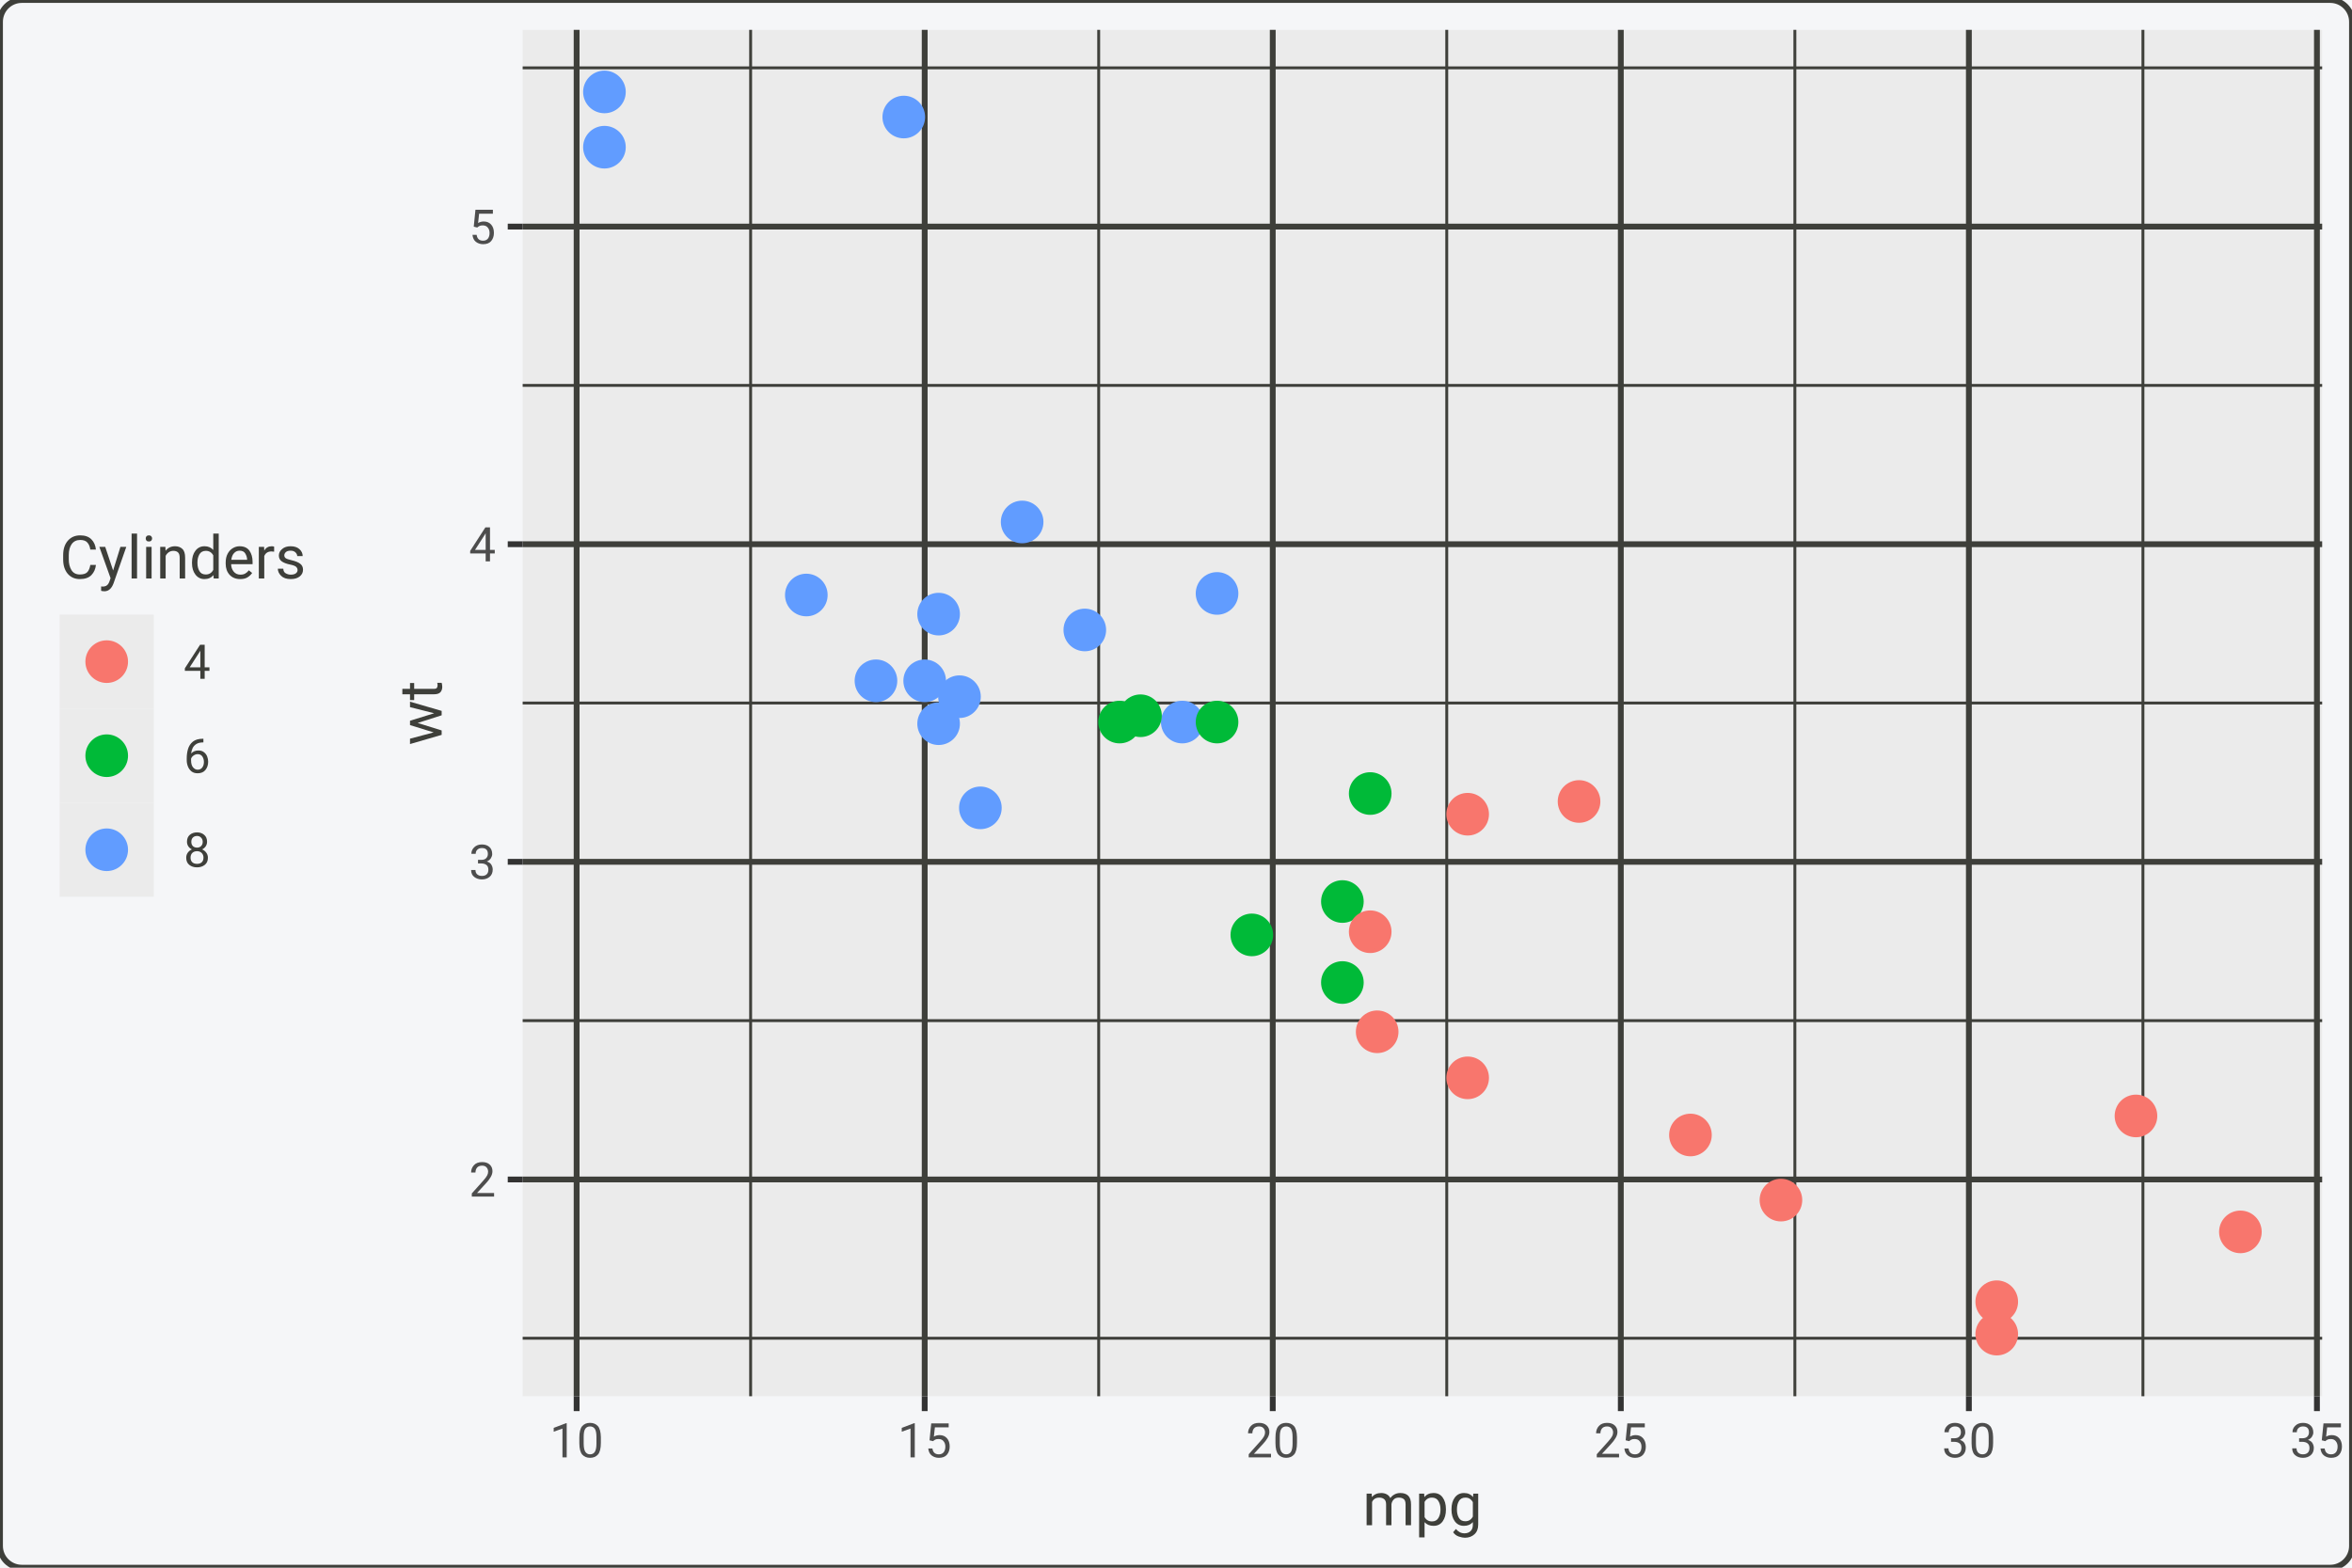
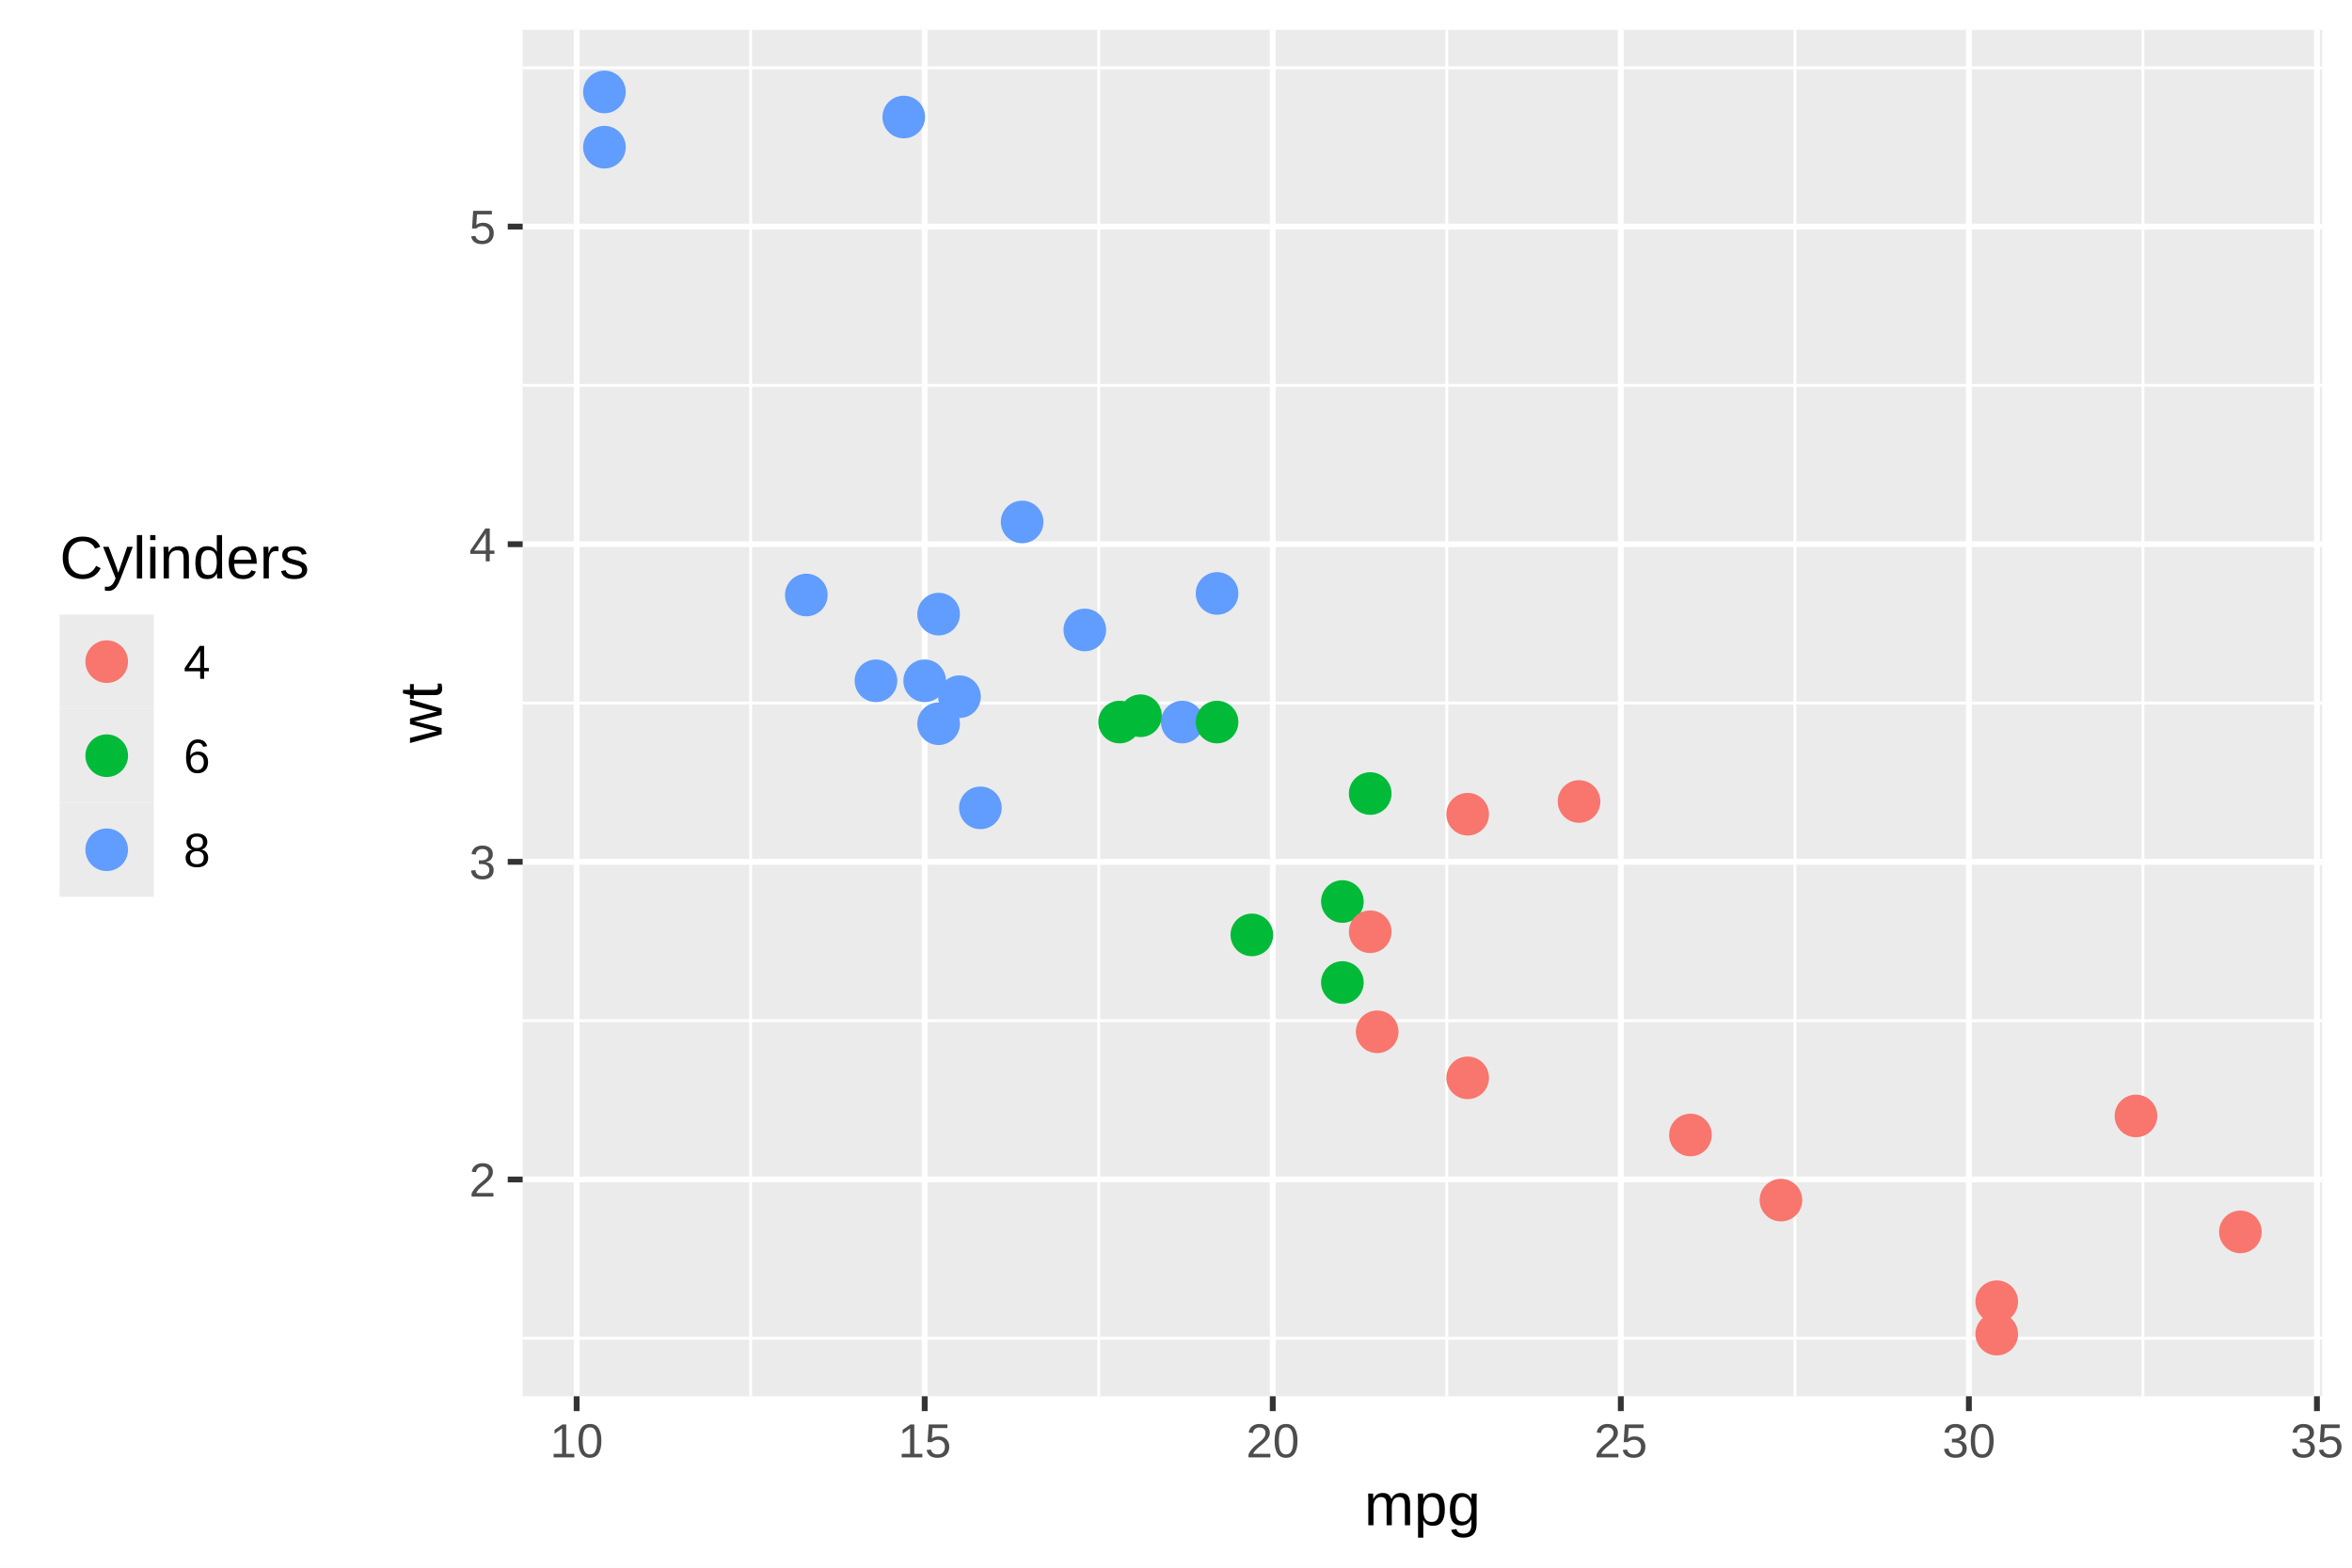
<svg xmlns="http://www.w3.org/2000/svg" width="432.00pt" height="288.00pt" viewBox="0 0 432.00 288.00">
  <g class="svglite">
    <defs>
      <style type="text/css">
-     /* theme-aware-processed */
-     .svglite line, .svglite polyline, .svglite polygon, .svglite path, .svglite circle {
+     .svglite line, .svglite polyline, .svglite polygon, .svglite path, .svglite rect, .svglite circle {
      fill: none;
-       stroke: #3E3F3A;
-       stroke-linecap: round;
-       stroke-linejoin: round;
-       stroke-miterlimit: 10.00;
-     }
-     .svglite &gt; g &gt; rect {
-       fill: none;
-       stroke: #3E3F3A;
+       stroke: #000000;
      stroke-linecap: round;
      stroke-linejoin: round;
      stroke-miterlimit: 10.00;
    }
    .svglite text {
      white-space: pre;
-       fill: #3E3F3A;
    }
    .svglite g.glyphgroup path {
      fill: inherit;
      stroke: none;
    }
  </style>
    </defs>
-     <rect class="svg-bg" width="100%" height="100%" style="stroke: none; fill: #F5F6F8;" />
+     <rect width="100%" height="100%" style="stroke: none; fill: none;" />
    <defs>
      <clipPath id="cpMC4wMHw0MzIuMDB8MC4wMHwyODguMDA=">
        <rect x="0.00" y="0.00" width="432.00" height="288.00" />
      </clipPath>
    </defs>
    <g clip-path="url(#cpMC4wMHw0MzIuMDB8MC4wMHwyODguMDA=)">
-       <rect rx="4" x="0" y="0.00" width="432.00" height="288.00" style="stroke-width: 1.07; stroke: #3E3F3A; fill: #F5F6F8;" />
+       <rect x="0" y="0.00" width="432.00" height="288.00" style="stroke-width: 1.07; stroke: #FFFFFF; fill: #FFFFFF;" />
    </g>
    <defs>
      <clipPath id="cpOTYuMDB8NDI2LjUyfDUuNDh8MjU2LjUw">
        <rect x="96.00" y="5.48" width="330.52" height="251.02" />
      </clipPath>
    </defs>
    <g clip-path="url(#cpOTYuMDB8NDI2LjUyfDUuNDh8MjU2LjUw)">
      <rect x="96.00" y="5.48" width="330.52" height="251.02" style="stroke-width: 1.07; stroke: none; fill: #EBEBEB;" />
-       <polyline points="96.00,245.85 426.52,245.85 " style="stroke-width: 0.53; stroke: #3E3F3A; stroke-linecap: butt;" />
-       <polyline points="96.00,187.50 426.52,187.50 " style="stroke-width: 0.53; stroke: #3E3F3A; stroke-linecap: butt;" />
-       <polyline points="96.00,129.15 426.52,129.15 " style="stroke-width: 0.53; stroke: #3E3F3A; stroke-linecap: butt;" />
-       <polyline points="96.00,70.80 426.52,70.80 " style="stroke-width: 0.53; stroke: #3E3F3A; stroke-linecap: butt;" />
-       <polyline points="96.00,12.46 426.52,12.46 " style="stroke-width: 0.53; stroke: #3E3F3A; stroke-linecap: butt;" />
-       <polyline points="137.87,256.50 137.87,5.48 " style="stroke-width: 0.53; stroke: #3E3F3A; stroke-linecap: butt;" />
-       <polyline points="201.80,256.50 201.80,5.48 " style="stroke-width: 0.53; stroke: #3E3F3A; stroke-linecap: butt;" />
-       <polyline points="265.73,256.50 265.73,5.48 " style="stroke-width: 0.53; stroke: #3E3F3A; stroke-linecap: butt;" />
-       <polyline points="329.67,256.50 329.67,5.48 " style="stroke-width: 0.53; stroke: #3E3F3A; stroke-linecap: butt;" />
-       <polyline points="393.60,256.50 393.60,5.48 " style="stroke-width: 0.53; stroke: #3E3F3A; stroke-linecap: butt;" />
-       <polyline points="96.00,216.68 426.52,216.68 " style="stroke-width: 1.07; stroke: #3E3F3A; stroke-linecap: butt;" />
-       <polyline points="96.00,158.33 426.52,158.33 " style="stroke-width: 1.07; stroke: #3E3F3A; stroke-linecap: butt;" />
-       <polyline points="96.00,99.98 426.52,99.98 " style="stroke-width: 1.07; stroke: #3E3F3A; stroke-linecap: butt;" />
-       <polyline points="96.00,41.63 426.52,41.63 " style="stroke-width: 1.07; stroke: #3E3F3A; stroke-linecap: butt;" />
-       <polyline points="105.91,256.50 105.91,5.48 " style="stroke-width: 1.07; stroke: #3E3F3A; stroke-linecap: butt;" />
-       <polyline points="169.84,256.50 169.84,5.48 " style="stroke-width: 1.07; stroke: #3E3F3A; stroke-linecap: butt;" />
-       <polyline points="233.77,256.50 233.77,5.48 " style="stroke-width: 1.07; stroke: #3E3F3A; stroke-linecap: butt;" />
-       <polyline points="297.70,256.50 297.70,5.48 " style="stroke-width: 1.07; stroke: #3E3F3A; stroke-linecap: butt;" />
-       <polyline points="361.63,256.50 361.63,5.48 " style="stroke-width: 1.07; stroke: #3E3F3A; stroke-linecap: butt;" />
-       <polyline points="425.56,256.50 425.56,5.48 " style="stroke-width: 1.07; stroke: #3E3F3A; stroke-linecap: butt;" />
+       <polyline points="96.00,245.85 426.52,245.85 " style="stroke-width: 0.53; stroke: #FFFFFF; stroke-linecap: butt;" />
+       <polyline points="96.00,187.50 426.52,187.50 " style="stroke-width: 0.53; stroke: #FFFFFF; stroke-linecap: butt;" />
+       <polyline points="96.00,129.15 426.52,129.15 " style="stroke-width: 0.53; stroke: #FFFFFF; stroke-linecap: butt;" />
+       <polyline points="96.00,70.80 426.52,70.80 " style="stroke-width: 0.53; stroke: #FFFFFF; stroke-linecap: butt;" />
+       <polyline points="96.00,12.46 426.52,12.46 " style="stroke-width: 0.53; stroke: #FFFFFF; stroke-linecap: butt;" />
+       <polyline points="137.87,256.50 137.87,5.48 " style="stroke-width: 0.53; stroke: #FFFFFF; stroke-linecap: butt;" />
+       <polyline points="201.80,256.50 201.80,5.48 " style="stroke-width: 0.53; stroke: #FFFFFF; stroke-linecap: butt;" />
+       <polyline points="265.73,256.50 265.73,5.48 " style="stroke-width: 0.53; stroke: #FFFFFF; stroke-linecap: butt;" />
+       <polyline points="329.67,256.50 329.67,5.48 " style="stroke-width: 0.53; stroke: #FFFFFF; stroke-linecap: butt;" />
+       <polyline points="393.60,256.50 393.60,5.48 " style="stroke-width: 0.53; stroke: #FFFFFF; stroke-linecap: butt;" />
+       <polyline points="96.00,216.68 426.52,216.68 " style="stroke-width: 1.07; stroke: #FFFFFF; stroke-linecap: butt;" />
+       <polyline points="96.00,158.33 426.52,158.33 " style="stroke-width: 1.07; stroke: #FFFFFF; stroke-linecap: butt;" />
+       <polyline points="96.00,99.98 426.52,99.98 " style="stroke-width: 1.07; stroke: #FFFFFF; stroke-linecap: butt;" />
+       <polyline points="96.00,41.63 426.52,41.63 " style="stroke-width: 1.07; stroke: #FFFFFF; stroke-linecap: butt;" />
+       <polyline points="105.91,256.50 105.91,5.48 " style="stroke-width: 1.07; stroke: #FFFFFF; stroke-linecap: butt;" />
+       <polyline points="169.84,256.50 169.84,5.48 " style="stroke-width: 1.07; stroke: #FFFFFF; stroke-linecap: butt;" />
+       <polyline points="233.77,256.50 233.77,5.48 " style="stroke-width: 1.07; stroke: #FFFFFF; stroke-linecap: butt;" />
+       <polyline points="297.70,256.50 297.70,5.48 " style="stroke-width: 1.07; stroke: #FFFFFF; stroke-linecap: butt;" />
+       <polyline points="361.63,256.50 361.63,5.48 " style="stroke-width: 1.07; stroke: #FFFFFF; stroke-linecap: butt;" />
+       <polyline points="425.56,256.50 425.56,5.48 " style="stroke-width: 1.07; stroke: #FFFFFF; stroke-linecap: butt;" />
      <circle cx="246.56" cy="180.50" r="3.56" style="stroke-width: 0.71; stroke: #00BA38; fill: #00BA38;" />
      <circle cx="246.56" cy="165.62" r="3.56" style="stroke-width: 0.71; stroke: #00BA38; fill: #00BA38;" />
      <circle cx="269.57" cy="198.01" r="3.56" style="stroke-width: 0.71; stroke: #F8766D; fill: #F8766D;" />
      <circle cx="251.67" cy="145.78" r="3.56" style="stroke-width: 0.71; stroke: #00BA38; fill: #00BA38;" />
      <circle cx="217.15" cy="132.65" r="3.56" style="stroke-width: 0.71; stroke: #619CFF; fill: #619CFF;" />
      <circle cx="209.48" cy="131.49" r="3.56" style="stroke-width: 0.71; stroke: #00BA38; fill: #00BA38;" />
      <circle cx="160.89" cy="125.07" r="3.56" style="stroke-width: 0.71; stroke: #619CFF; fill: #619CFF;" />
      <circle cx="290.03" cy="147.24" r="3.56" style="stroke-width: 0.71; stroke: #F8766D; fill: #F8766D;" />
      <circle cx="269.57" cy="149.58" r="3.56" style="stroke-width: 0.71; stroke: #F8766D; fill: #F8766D;" />
      <circle cx="223.54" cy="132.65" r="3.56" style="stroke-width: 0.71; stroke: #00BA38; fill: #00BA38;" />
      <circle cx="205.64" cy="132.65" r="3.56" style="stroke-width: 0.71; stroke: #00BA38; fill: #00BA38;" />
      <circle cx="187.74" cy="95.89" r="3.56" style="stroke-width: 0.71; stroke: #619CFF; fill: #619CFF;" />
      <circle cx="199.25" cy="115.73" r="3.56" style="stroke-width: 0.71; stroke: #619CFF; fill: #619CFF;" />
      <circle cx="172.40" cy="112.82" r="3.56" style="stroke-width: 0.71; stroke: #619CFF; fill: #619CFF;" />
      <circle cx="111.02" cy="27.04" r="3.56" style="stroke-width: 0.71; stroke: #619CFF; fill: #619CFF;" />
      <circle cx="111.02" cy="16.89" r="3.56" style="stroke-width: 0.71; stroke: #619CFF; fill: #619CFF;" />
      <circle cx="166.00" cy="21.50" r="3.56" style="stroke-width: 0.71; stroke: #619CFF; fill: #619CFF;" />
      <circle cx="392.32" cy="205.01" r="3.56" style="stroke-width: 0.71; stroke: #F8766D; fill: #F8766D;" />
      <circle cx="366.75" cy="239.14" r="3.56" style="stroke-width: 0.71; stroke: #F8766D; fill: #F8766D;" />
      <circle cx="411.50" cy="226.31" r="3.56" style="stroke-width: 0.71; stroke: #F8766D; fill: #F8766D;" />
      <circle cx="252.95" cy="189.55" r="3.56" style="stroke-width: 0.71; stroke: #F8766D; fill: #F8766D;" />
      <circle cx="176.23" cy="127.99" r="3.56" style="stroke-width: 0.71; stroke: #619CFF; fill: #619CFF;" />
      <circle cx="172.40" cy="132.95" r="3.56" style="stroke-width: 0.71; stroke: #619CFF; fill: #619CFF;" />
      <circle cx="148.10" cy="109.31" r="3.56" style="stroke-width: 0.71; stroke: #619CFF; fill: #619CFF;" />
      <circle cx="223.54" cy="109.02" r="3.56" style="stroke-width: 0.71; stroke: #619CFF; fill: #619CFF;" />
      <circle cx="327.11" cy="220.47" r="3.56" style="stroke-width: 0.71; stroke: #F8766D; fill: #F8766D;" />
      <circle cx="310.49" cy="208.51" r="3.56" style="stroke-width: 0.71; stroke: #F8766D; fill: #F8766D;" />
      <circle cx="366.75" cy="245.09" r="3.56" style="stroke-width: 0.71; stroke: #F8766D; fill: #F8766D;" />
      <circle cx="180.07" cy="148.41" r="3.56" style="stroke-width: 0.71; stroke: #619CFF; fill: #619CFF;" />
      <circle cx="229.93" cy="171.75" r="3.56" style="stroke-width: 0.71; stroke: #00BA38; fill: #00BA38;" />
      <circle cx="169.84" cy="125.07" r="3.56" style="stroke-width: 0.71; stroke: #619CFF; fill: #619CFF;" />
      <circle cx="251.67" cy="171.17" r="3.56" style="stroke-width: 0.71; stroke: #F8766D; fill: #F8766D;" />
    </g>
    <g clip-path="url(#cpMC4wMHw0MzIuMDB8MC4wMHwyODguMDA=)">
-       <text x="91.07" y="219.83" text-anchor="end" style="font-size: 8.80px;fill: #4D4D4D; font-family: &quot;Roboto&quot;, -apple-system, BlinkMacSystemFont, &quot;Segoe UI&quot;, system-ui, sans-serif;" textLength="4.89px" lengthAdjust="spacingAndGlyphs">2</text>
-       <text x="91.07" y="161.48" text-anchor="end" style="font-size: 8.80px;fill: #4D4D4D; font-family: &quot;Roboto&quot;, -apple-system, BlinkMacSystemFont, &quot;Segoe UI&quot;, system-ui, sans-serif;" textLength="4.89px" lengthAdjust="spacingAndGlyphs">3</text>
-       <text x="91.07" y="103.13" text-anchor="end" style="font-size: 8.80px;fill: #4D4D4D; font-family: &quot;Roboto&quot;, -apple-system, BlinkMacSystemFont, &quot;Segoe UI&quot;, system-ui, sans-serif;" textLength="4.89px" lengthAdjust="spacingAndGlyphs">4</text>
-       <text x="91.07" y="44.78" text-anchor="end" style="font-size: 8.80px;fill: #4D4D4D; font-family: &quot;Roboto&quot;, -apple-system, BlinkMacSystemFont, &quot;Segoe UI&quot;, system-ui, sans-serif;" textLength="4.89px" lengthAdjust="spacingAndGlyphs">5</text>
+       <text x="91.07" y="219.83" text-anchor="end" style="font-size: 8.80px;fill: #4D4D4D; font-family: &quot;Arial&quot;;" textLength="4.89px" lengthAdjust="spacingAndGlyphs">2</text>
+       <text x="91.07" y="161.48" text-anchor="end" style="font-size: 8.80px;fill: #4D4D4D; font-family: &quot;Arial&quot;;" textLength="4.89px" lengthAdjust="spacingAndGlyphs">3</text>
+       <text x="91.07" y="103.13" text-anchor="end" style="font-size: 8.80px;fill: #4D4D4D; font-family: &quot;Arial&quot;;" textLength="4.89px" lengthAdjust="spacingAndGlyphs">4</text>
+       <text x="91.07" y="44.78" text-anchor="end" style="font-size: 8.80px;fill: #4D4D4D; font-family: &quot;Arial&quot;;" textLength="4.89px" lengthAdjust="spacingAndGlyphs">5</text>
      <polyline points="93.26,216.68 96.00,216.68 " style="stroke-width: 1.07; stroke: #333333; stroke-linecap: butt;" />
      <polyline points="93.26,158.33 96.00,158.33 " style="stroke-width: 1.07; stroke: #333333; stroke-linecap: butt;" />
      <polyline points="93.26,99.98 96.00,99.98 " style="stroke-width: 1.07; stroke: #333333; stroke-linecap: butt;" />
      <polyline points="93.26,41.63 96.00,41.63 " style="stroke-width: 1.07; stroke: #333333; stroke-linecap: butt;" />
      <polyline points="105.91,259.24 105.91,256.50 " style="stroke-width: 1.07; stroke: #333333; stroke-linecap: butt;" />
      <polyline points="169.84,259.24 169.84,256.50 " style="stroke-width: 1.07; stroke: #333333; stroke-linecap: butt;" />
      <polyline points="233.77,259.24 233.77,256.50 " style="stroke-width: 1.07; stroke: #333333; stroke-linecap: butt;" />
      <polyline points="297.70,259.24 297.70,256.50 " style="stroke-width: 1.07; stroke: #333333; stroke-linecap: butt;" />
      <polyline points="361.63,259.24 361.63,256.50 " style="stroke-width: 1.07; stroke: #333333; stroke-linecap: butt;" />
      <polyline points="425.56,259.24 425.56,256.50 " style="stroke-width: 1.07; stroke: #333333; stroke-linecap: butt;" />
-       <text x="105.91" y="267.74" text-anchor="middle" style="font-size: 8.80px;fill: #4D4D4D; font-family: &quot;Roboto&quot;, -apple-system, BlinkMacSystemFont, &quot;Segoe UI&quot;, system-ui, sans-serif;" textLength="9.78px" lengthAdjust="spacingAndGlyphs">10</text>
-       <text x="169.84" y="267.74" text-anchor="middle" style="font-size: 8.80px;fill: #4D4D4D; font-family: &quot;Roboto&quot;, -apple-system, BlinkMacSystemFont, &quot;Segoe UI&quot;, system-ui, sans-serif;" textLength="9.78px" lengthAdjust="spacingAndGlyphs">15</text>
-       <text x="233.77" y="267.74" text-anchor="middle" style="font-size: 8.80px;fill: #4D4D4D; font-family: &quot;Roboto&quot;, -apple-system, BlinkMacSystemFont, &quot;Segoe UI&quot;, system-ui, sans-serif;" textLength="9.78px" lengthAdjust="spacingAndGlyphs">20</text>
-       <text x="297.70" y="267.74" text-anchor="middle" style="font-size: 8.80px;fill: #4D4D4D; font-family: &quot;Roboto&quot;, -apple-system, BlinkMacSystemFont, &quot;Segoe UI&quot;, system-ui, sans-serif;" textLength="9.78px" lengthAdjust="spacingAndGlyphs">25</text>
-       <text x="361.63" y="267.74" text-anchor="middle" style="font-size: 8.80px;fill: #4D4D4D; font-family: &quot;Roboto&quot;, -apple-system, BlinkMacSystemFont, &quot;Segoe UI&quot;, system-ui, sans-serif;" textLength="9.78px" lengthAdjust="spacingAndGlyphs">30</text>
-       <text x="425.56" y="267.74" text-anchor="middle" style="font-size: 8.80px;fill: #4D4D4D; font-family: &quot;Roboto&quot;, -apple-system, BlinkMacSystemFont, &quot;Segoe UI&quot;, system-ui, sans-serif;" textLength="9.78px" lengthAdjust="spacingAndGlyphs">35</text>
-       <text x="261.26" y="280.20" text-anchor="middle" style="font-size: 11.00px; font-family: &quot;Roboto&quot;, -apple-system, BlinkMacSystemFont, &quot;Segoe UI&quot;, system-ui, sans-serif;" textLength="21.41px" lengthAdjust="spacingAndGlyphs">mpg</text>
-       <text transform="translate(81.12,130.99) rotate(-90)" text-anchor="middle" style="font-size: 11.00px; font-family: &quot;Roboto&quot;, -apple-system, BlinkMacSystemFont, &quot;Segoe UI&quot;, system-ui, sans-serif;" textLength="11.00px" lengthAdjust="spacingAndGlyphs">wt</text>
-       <rect rx="4" x="5.48" y="91.75" width="56.80" height="78.47" style="stroke-width: 1.07; stroke: none; fill: #F5F6F8;" />
-       <text x="10.96" y="106.27" style="font-size: 11.00px; font-family: &quot;Roboto&quot;, -apple-system, BlinkMacSystemFont, &quot;Segoe UI&quot;, system-ui, sans-serif;" textLength="45.84px" lengthAdjust="spacingAndGlyphs">Cylinders</text>
+       <text x="105.91" y="267.74" text-anchor="middle" style="font-size: 8.80px;fill: #4D4D4D; font-family: &quot;Arial&quot;;" textLength="9.78px" lengthAdjust="spacingAndGlyphs">10</text>
+       <text x="169.84" y="267.74" text-anchor="middle" style="font-size: 8.80px;fill: #4D4D4D; font-family: &quot;Arial&quot;;" textLength="9.78px" lengthAdjust="spacingAndGlyphs">15</text>
+       <text x="233.77" y="267.74" text-anchor="middle" style="font-size: 8.80px;fill: #4D4D4D; font-family: &quot;Arial&quot;;" textLength="9.78px" lengthAdjust="spacingAndGlyphs">20</text>
+       <text x="297.70" y="267.74" text-anchor="middle" style="font-size: 8.80px;fill: #4D4D4D; font-family: &quot;Arial&quot;;" textLength="9.78px" lengthAdjust="spacingAndGlyphs">25</text>
+       <text x="361.63" y="267.74" text-anchor="middle" style="font-size: 8.80px;fill: #4D4D4D; font-family: &quot;Arial&quot;;" textLength="9.78px" lengthAdjust="spacingAndGlyphs">30</text>
+       <text x="425.56" y="267.74" text-anchor="middle" style="font-size: 8.80px;fill: #4D4D4D; font-family: &quot;Arial&quot;;" textLength="9.78px" lengthAdjust="spacingAndGlyphs">35</text>
+       <text x="261.26" y="280.20" text-anchor="middle" style="font-size: 11.00px; font-family: &quot;Arial&quot;;" textLength="21.41px" lengthAdjust="spacingAndGlyphs">mpg</text>
+       <text transform="translate(81.12,130.99) rotate(-90)" text-anchor="middle" style="font-size: 11.00px; font-family: &quot;Arial&quot;;" textLength="11.00px" lengthAdjust="spacingAndGlyphs">wt</text>
+       <rect x="5.48" y="91.75" width="56.80" height="78.47" style="stroke-width: 1.07; stroke: none; fill: #FFFFFF;" />
+       <text x="10.96" y="106.27" style="font-size: 11.00px; font-family: &quot;Arial&quot;;" textLength="45.84px" lengthAdjust="spacingAndGlyphs">Cylinders</text>
      <rect x="10.96" y="112.91" width="17.28" height="17.28" style="stroke-width: 1.07; stroke: none; fill: #EBEBEB;" />
      <circle cx="19.60" cy="121.55" r="3.56" style="stroke-width: 0.71; stroke: #F8766D; fill: #F8766D;" />
      <rect x="10.96" y="130.19" width="17.28" height="17.28" style="stroke-width: 1.07; stroke: none; fill: #EBEBEB;" />
      <circle cx="19.60" cy="138.83" r="3.56" style="stroke-width: 0.71; stroke: #00BA38; fill: #00BA38;" />
      <rect x="10.96" y="147.47" width="17.28" height="17.28" style="stroke-width: 1.07; stroke: none; fill: #EBEBEB;" />
      <circle cx="19.60" cy="156.11" r="3.56" style="stroke-width: 0.71; stroke: #619CFF; fill: #619CFF;" />
-       <text x="33.72" y="124.70" style="font-size: 8.80px; font-family: &quot;Roboto&quot;, -apple-system, BlinkMacSystemFont, &quot;Segoe UI&quot;, system-ui, sans-serif;" textLength="4.89px" lengthAdjust="spacingAndGlyphs">4</text>
-       <text x="33.72" y="141.98" style="font-size: 8.80px; font-family: &quot;Roboto&quot;, -apple-system, BlinkMacSystemFont, &quot;Segoe UI&quot;, system-ui, sans-serif;" textLength="4.89px" lengthAdjust="spacingAndGlyphs">6</text>
-       <text x="33.72" y="159.26" style="font-size: 8.80px; font-family: &quot;Roboto&quot;, -apple-system, BlinkMacSystemFont, &quot;Segoe UI&quot;, system-ui, sans-serif;" textLength="4.89px" lengthAdjust="spacingAndGlyphs">8</text>
+       <text x="33.72" y="124.70" style="font-size: 8.80px; font-family: &quot;Arial&quot;;" textLength="4.89px" lengthAdjust="spacingAndGlyphs">4</text>
+       <text x="33.72" y="141.98" style="font-size: 8.80px; font-family: &quot;Arial&quot;;" textLength="4.89px" lengthAdjust="spacingAndGlyphs">6</text>
+       <text x="33.72" y="159.26" style="font-size: 8.80px; font-family: &quot;Arial&quot;;" textLength="4.89px" lengthAdjust="spacingAndGlyphs">8</text>
    </g>
  </g>
</svg>
